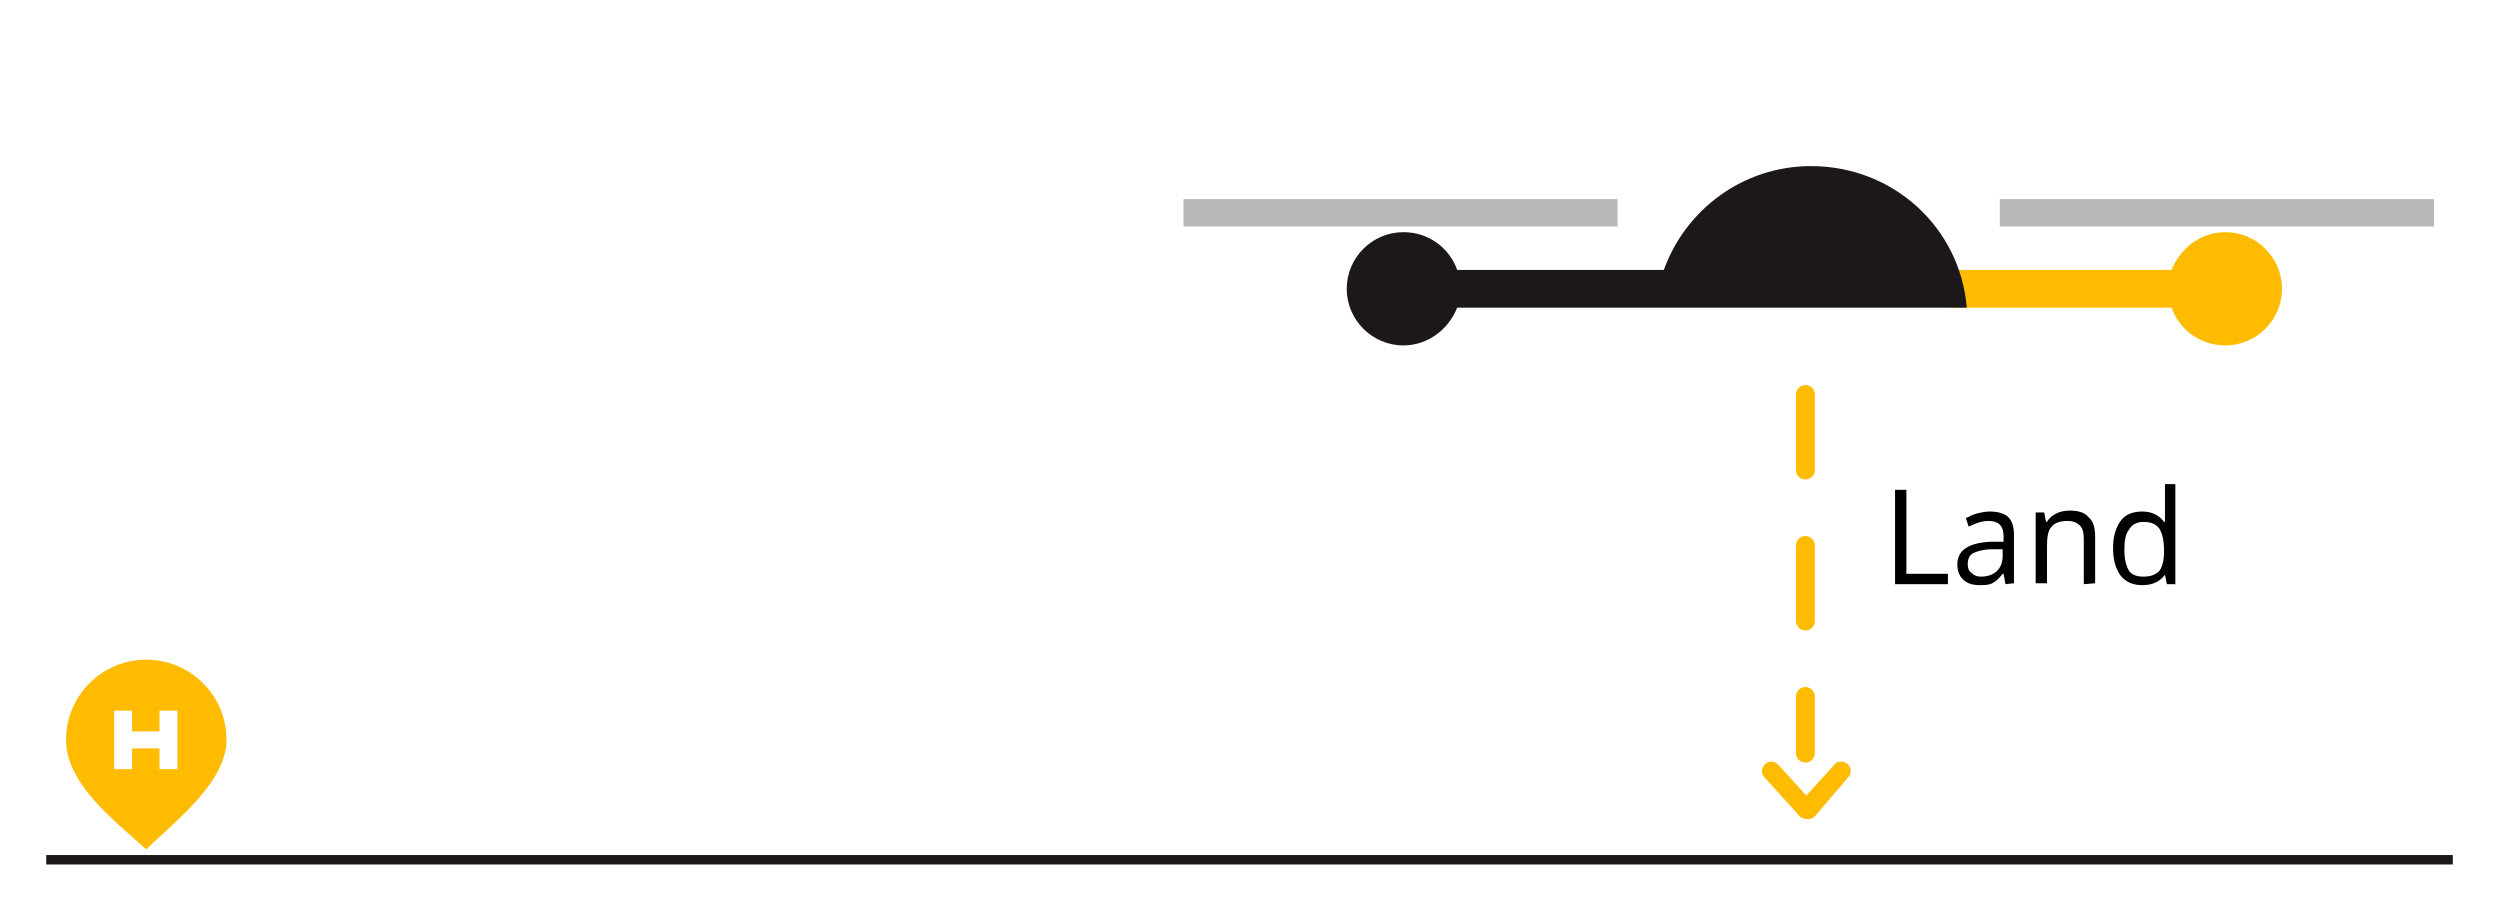
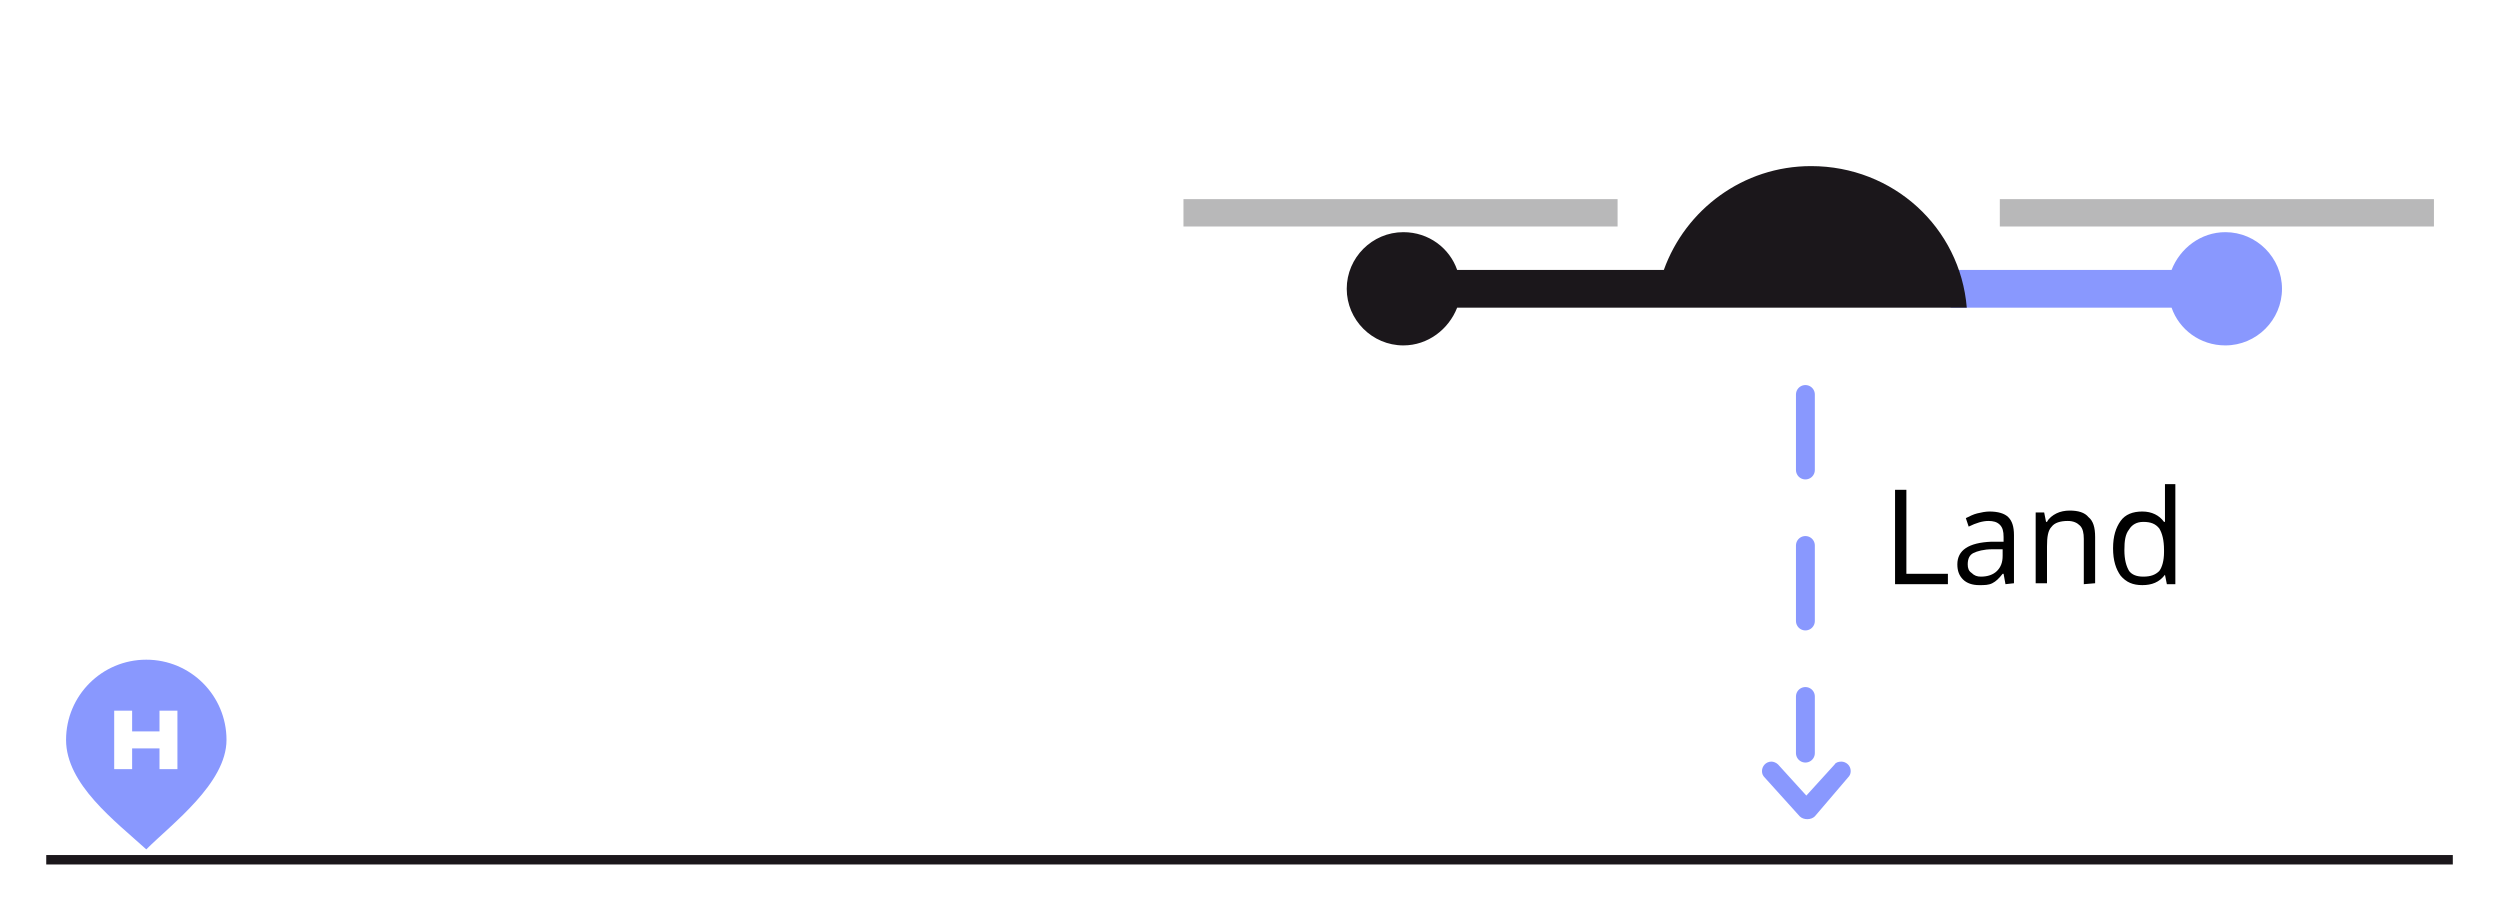
<svg xmlns="http://www.w3.org/2000/svg" version="1.1" id="Ebene_1" x="0px" y="0px" viewBox="-9 23.6 264.9 95.1" style="enable-background:new -9 23.6 264.9 95.1;" xml:space="preserve">
  <style type="text/css">
- 	.st0{fill:#FFBB00;}
+ 	.st0{fill:#8998fe;}
	.st1{fill:#1B171B;}
	.st2{fill:#B8B8B9;}
	.st3{fill:none;}
	.st4{enable-background:new    ;}
	
- 		.st5{fill:none;stroke:#FFBB00;stroke-width:2;stroke-linecap:round;stroke-linejoin:round;stroke-miterlimit:10;stroke-dasharray:8,8;}
+ 		.st5{fill:none;stroke:#8998fe;stroke-width:2;stroke-linecap:round;stroke-linejoin:round;stroke-miterlimit:10;stroke-dasharray:8,8;}
	.st6{fill:none;stroke:#1B171B;stroke-miterlimit:10;}
</style>
  <g>
    <g>
      <g>
        <g>
          <path class="st0" d="M226.8,48.2c-2.6,0-4.8,1.7-5.7,4h-23.4v4h23.4c0.8,2.3,3,4,5.7,4c3.3,0,6-2.7,6-6      C232.8,50.9,230.1,48.2,226.8,48.2z" />
          <path class="st1" d="M182.9,41.2c-7.2,0-13.3,4.6-15.6,11h-21.9c-0.8-2.3-3-4-5.7-4c-3.3,0-6,2.7-6,6s2.7,6,6,6      c2.6,0,4.8-1.7,5.7-4h21h31.8h1.2C198.7,47.7,191.6,41.2,182.9,41.2z" />
        </g>
        <rect x="116.4" y="44.7" class="st2" width="46" height="2.9" />
        <rect x="202.9" y="44.7" class="st2" width="46" height="2.9" />
      </g>
      <rect x="190.4" y="74.9" class="st3" width="67.5" height="13.5" />
      <g class="st4">
        <path d="M191.8,85.5v-10h1.2v8.9h4.4v1.1H191.8z" />
        <path d="M203.5,85.5l-0.2-1.1h-0.1c-0.4,0.5-0.7,0.8-1.1,1c-0.4,0.2-0.8,0.2-1.4,0.2c-0.7,0-1.3-0.2-1.7-0.6     c-0.4-0.4-0.6-0.9-0.6-1.6c0-1.5,1.2-2.3,3.6-2.4h1.3v-0.5c0-0.6-0.1-1-0.4-1.3s-0.7-0.4-1.2-0.4c-0.6,0-1.3,0.2-2.1,0.6     l-0.3-0.9c0.4-0.2,0.8-0.4,1.2-0.5c0.4-0.1,0.9-0.2,1.3-0.2c0.9,0,1.6,0.2,2,0.6c0.4,0.4,0.6,1,0.6,1.9v5.1L203.5,85.5     L203.5,85.5z M200.9,84.7c0.7,0,1.3-0.2,1.7-0.6c0.4-0.4,0.6-0.9,0.6-1.6v-0.7h-1.1c-0.9,0-1.6,0.2-2,0.4     c-0.4,0.2-0.6,0.6-0.6,1.2c0,0.4,0.1,0.7,0.4,0.9C200.2,84.6,200.5,84.7,200.9,84.7z" />
        <path d="M211.8,85.5v-4.8c0-0.6-0.1-1.1-0.4-1.4s-0.7-0.5-1.3-0.5c-0.8,0-1.4,0.2-1.7,0.6c-0.4,0.4-0.5,1.1-0.5,2.1v3.9h-1.2     v-7.5h0.9l0.2,1h0.1c0.2-0.4,0.6-0.7,1-0.9c0.4-0.2,0.9-0.3,1.4-0.3c0.9,0,1.6,0.2,2,0.7c0.5,0.4,0.7,1.1,0.7,2.1v4.9L211.8,85.5     L211.8,85.5z" />
        <path d="M220.4,84.5L220.4,84.5c-0.6,0.8-1.4,1.1-2.4,1.1s-1.7-0.3-2.3-1c-0.5-0.7-0.8-1.6-0.8-2.9s0.3-2.2,0.8-2.9s1.3-1,2.3-1     s1.8,0.4,2.3,1.1h0.1v-0.5v-0.5v-3h1.1v10.6h-0.9L220.4,84.5z M218.1,84.7c0.8,0,1.3-0.2,1.7-0.6c0.3-0.4,0.5-1.1,0.5-2v-0.2     c0-1.1-0.2-1.8-0.5-2.3c-0.4-0.5-0.9-0.7-1.7-0.7c-0.7,0-1.2,0.3-1.5,0.8c-0.4,0.5-0.5,1.2-0.5,2.2s0.2,1.7,0.5,2.2     C216.9,84.5,217.4,84.7,218.1,84.7z" />
      </g>
      <g>
        <path class="st0" d="M186.8,106L186.8,106c0.2-0.2,0.3-0.4,0.3-0.7c0-0.6-0.5-1-1-1c-0.3,0-0.6,0.1-0.7,0.3l0,0l-3,3.3l-3-3.3     l0,0c-0.2-0.2-0.5-0.3-0.7-0.3c-0.6,0-1,0.5-1,1c0,0.3,0.1,0.5,0.3,0.7l0,0l3.7,4.1c0.2,0.2,0.5,0.3,0.8,0.3     c0.3,0,0.6-0.1,0.8-0.3L186.8,106z" />
        <line class="st5" x1="182.3" y1="65.4" x2="182.3" y2="103.4" />
      </g>
      <line class="st6" x1="-4.1" y1="114.7" x2="250.9" y2="114.7" />
    </g>
    <path class="st0" d="M6.5,93.5C1.8,93.5-2,97.3-2,102s5.2,8.6,8.5,11.6c2.7-2.7,8.5-7,8.5-11.6C15,97.3,11.2,93.5,6.5,93.5z    M9.8,105.1H7.9v-2.2H5v2.2H3.1v-6.2H5v2.2h2.9v-2.2h1.9V105.1z" />
  </g>
</svg>
